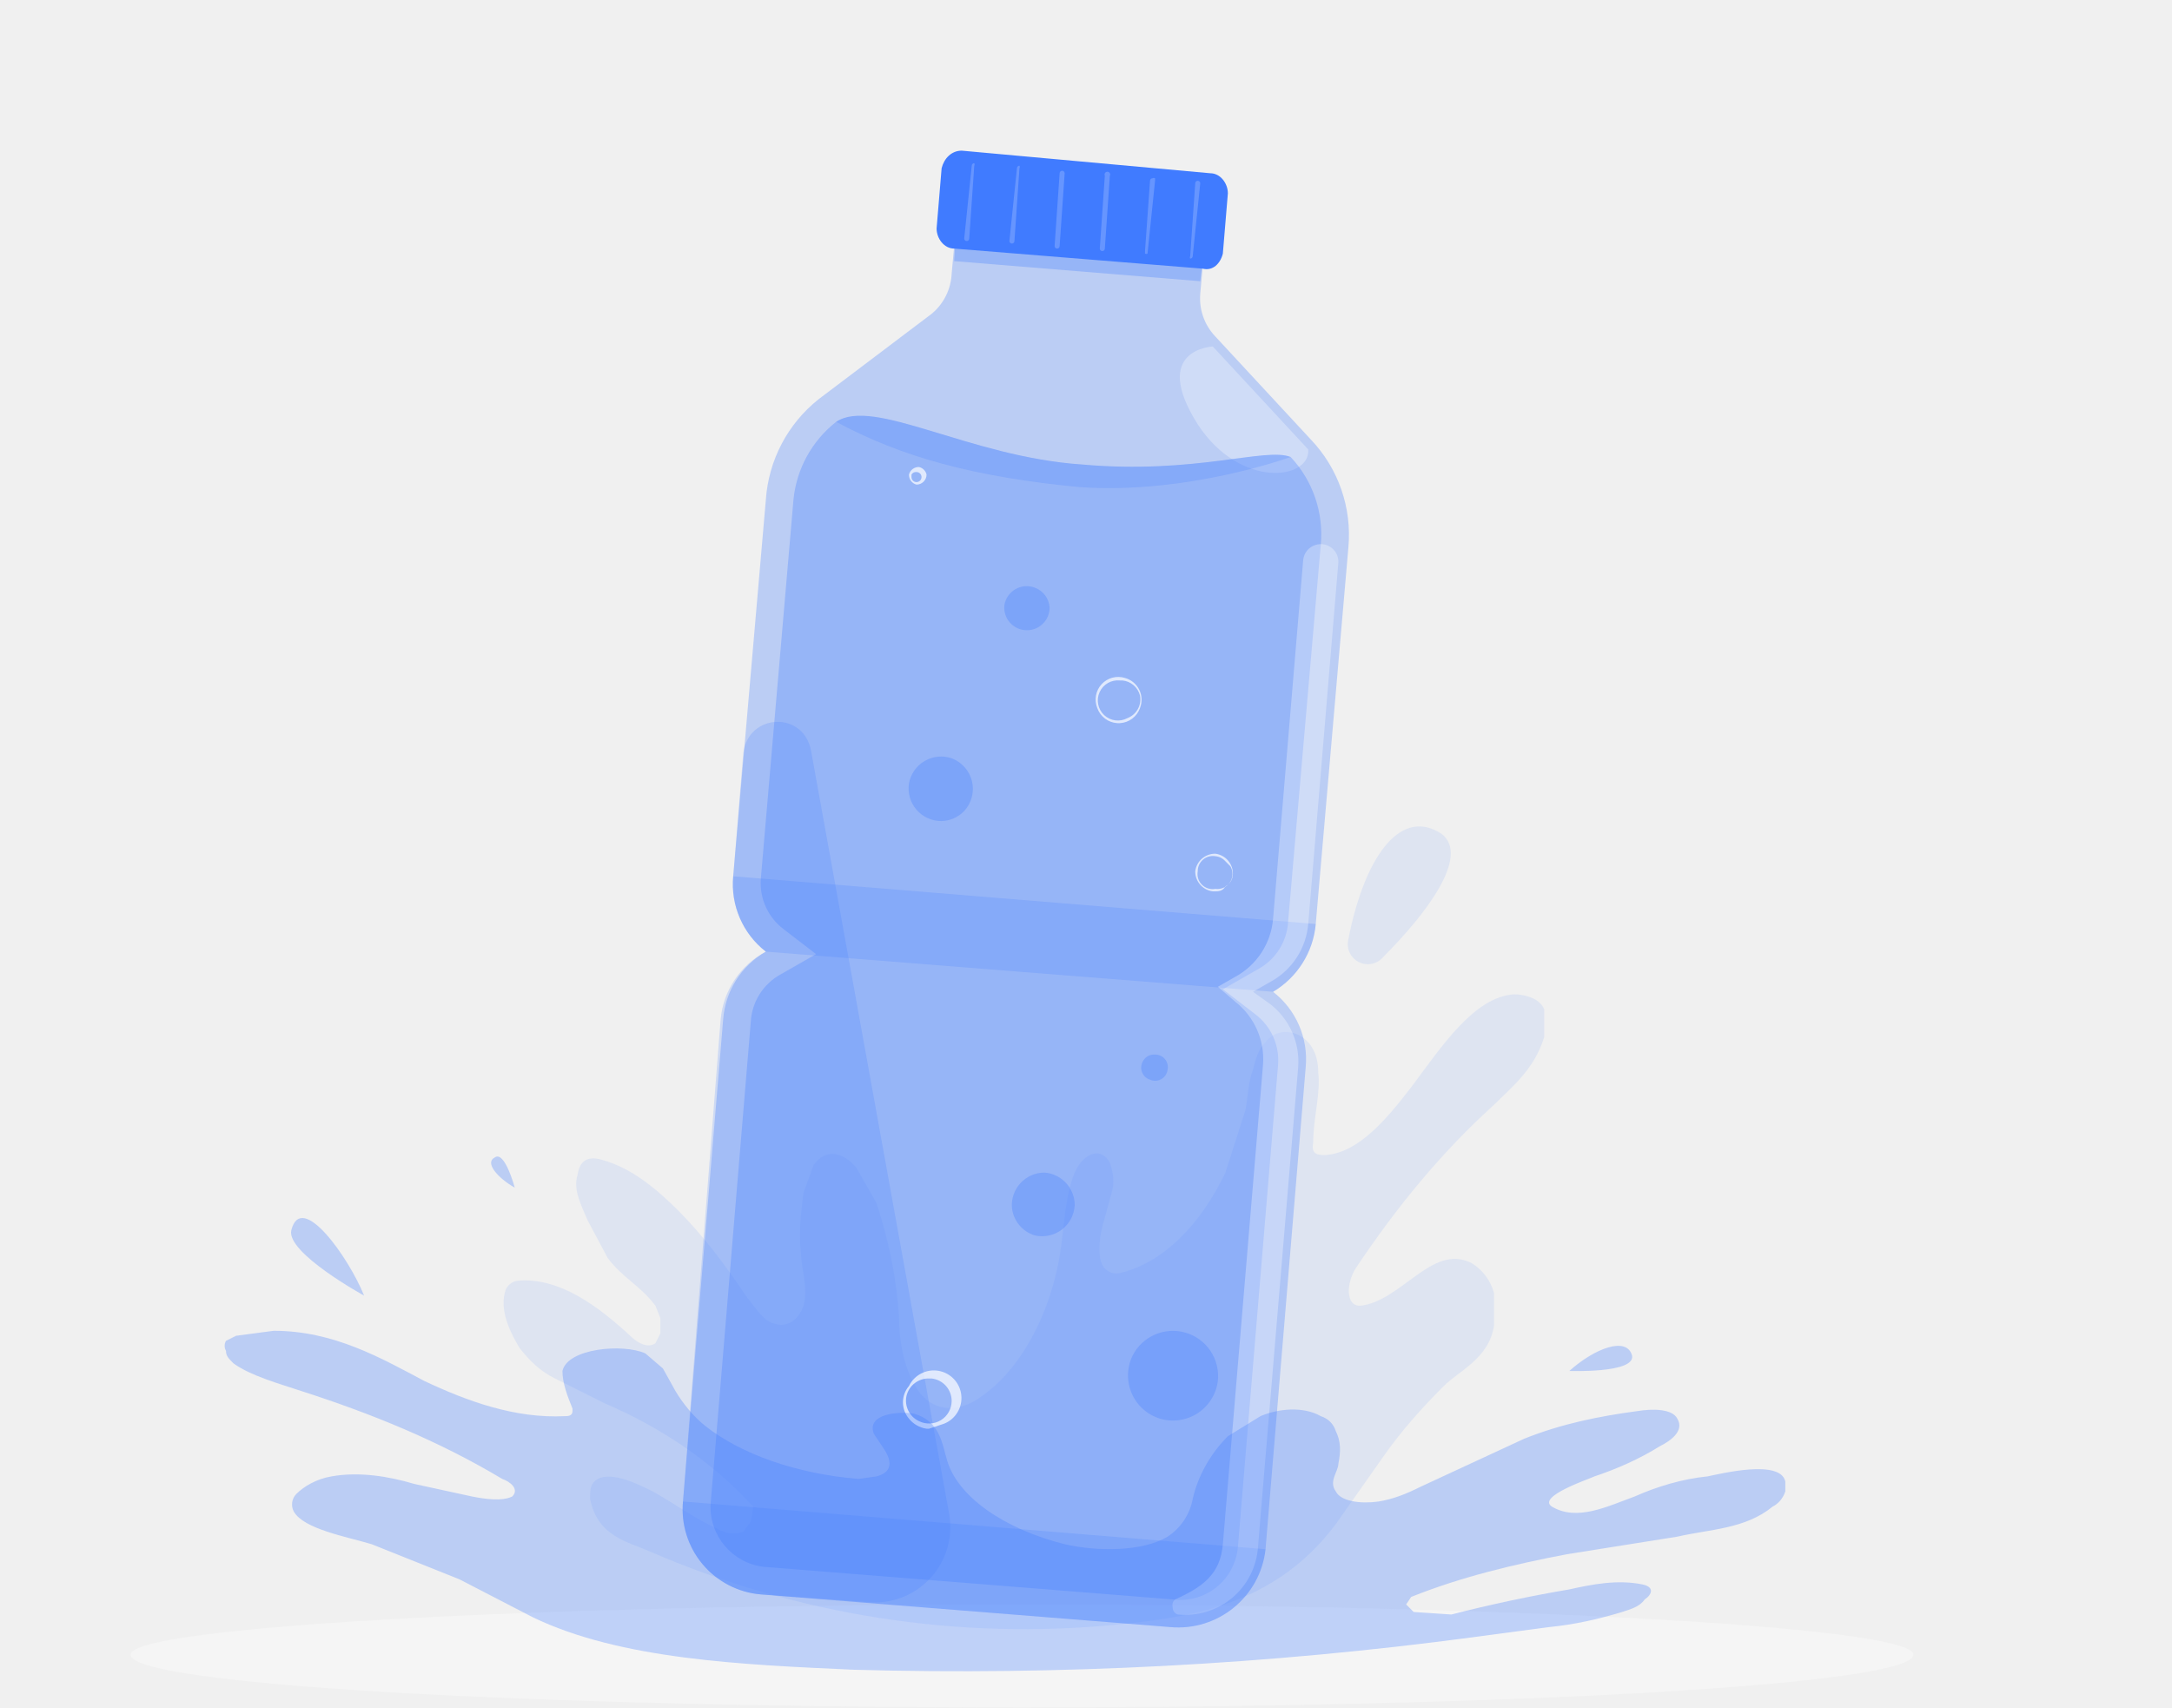
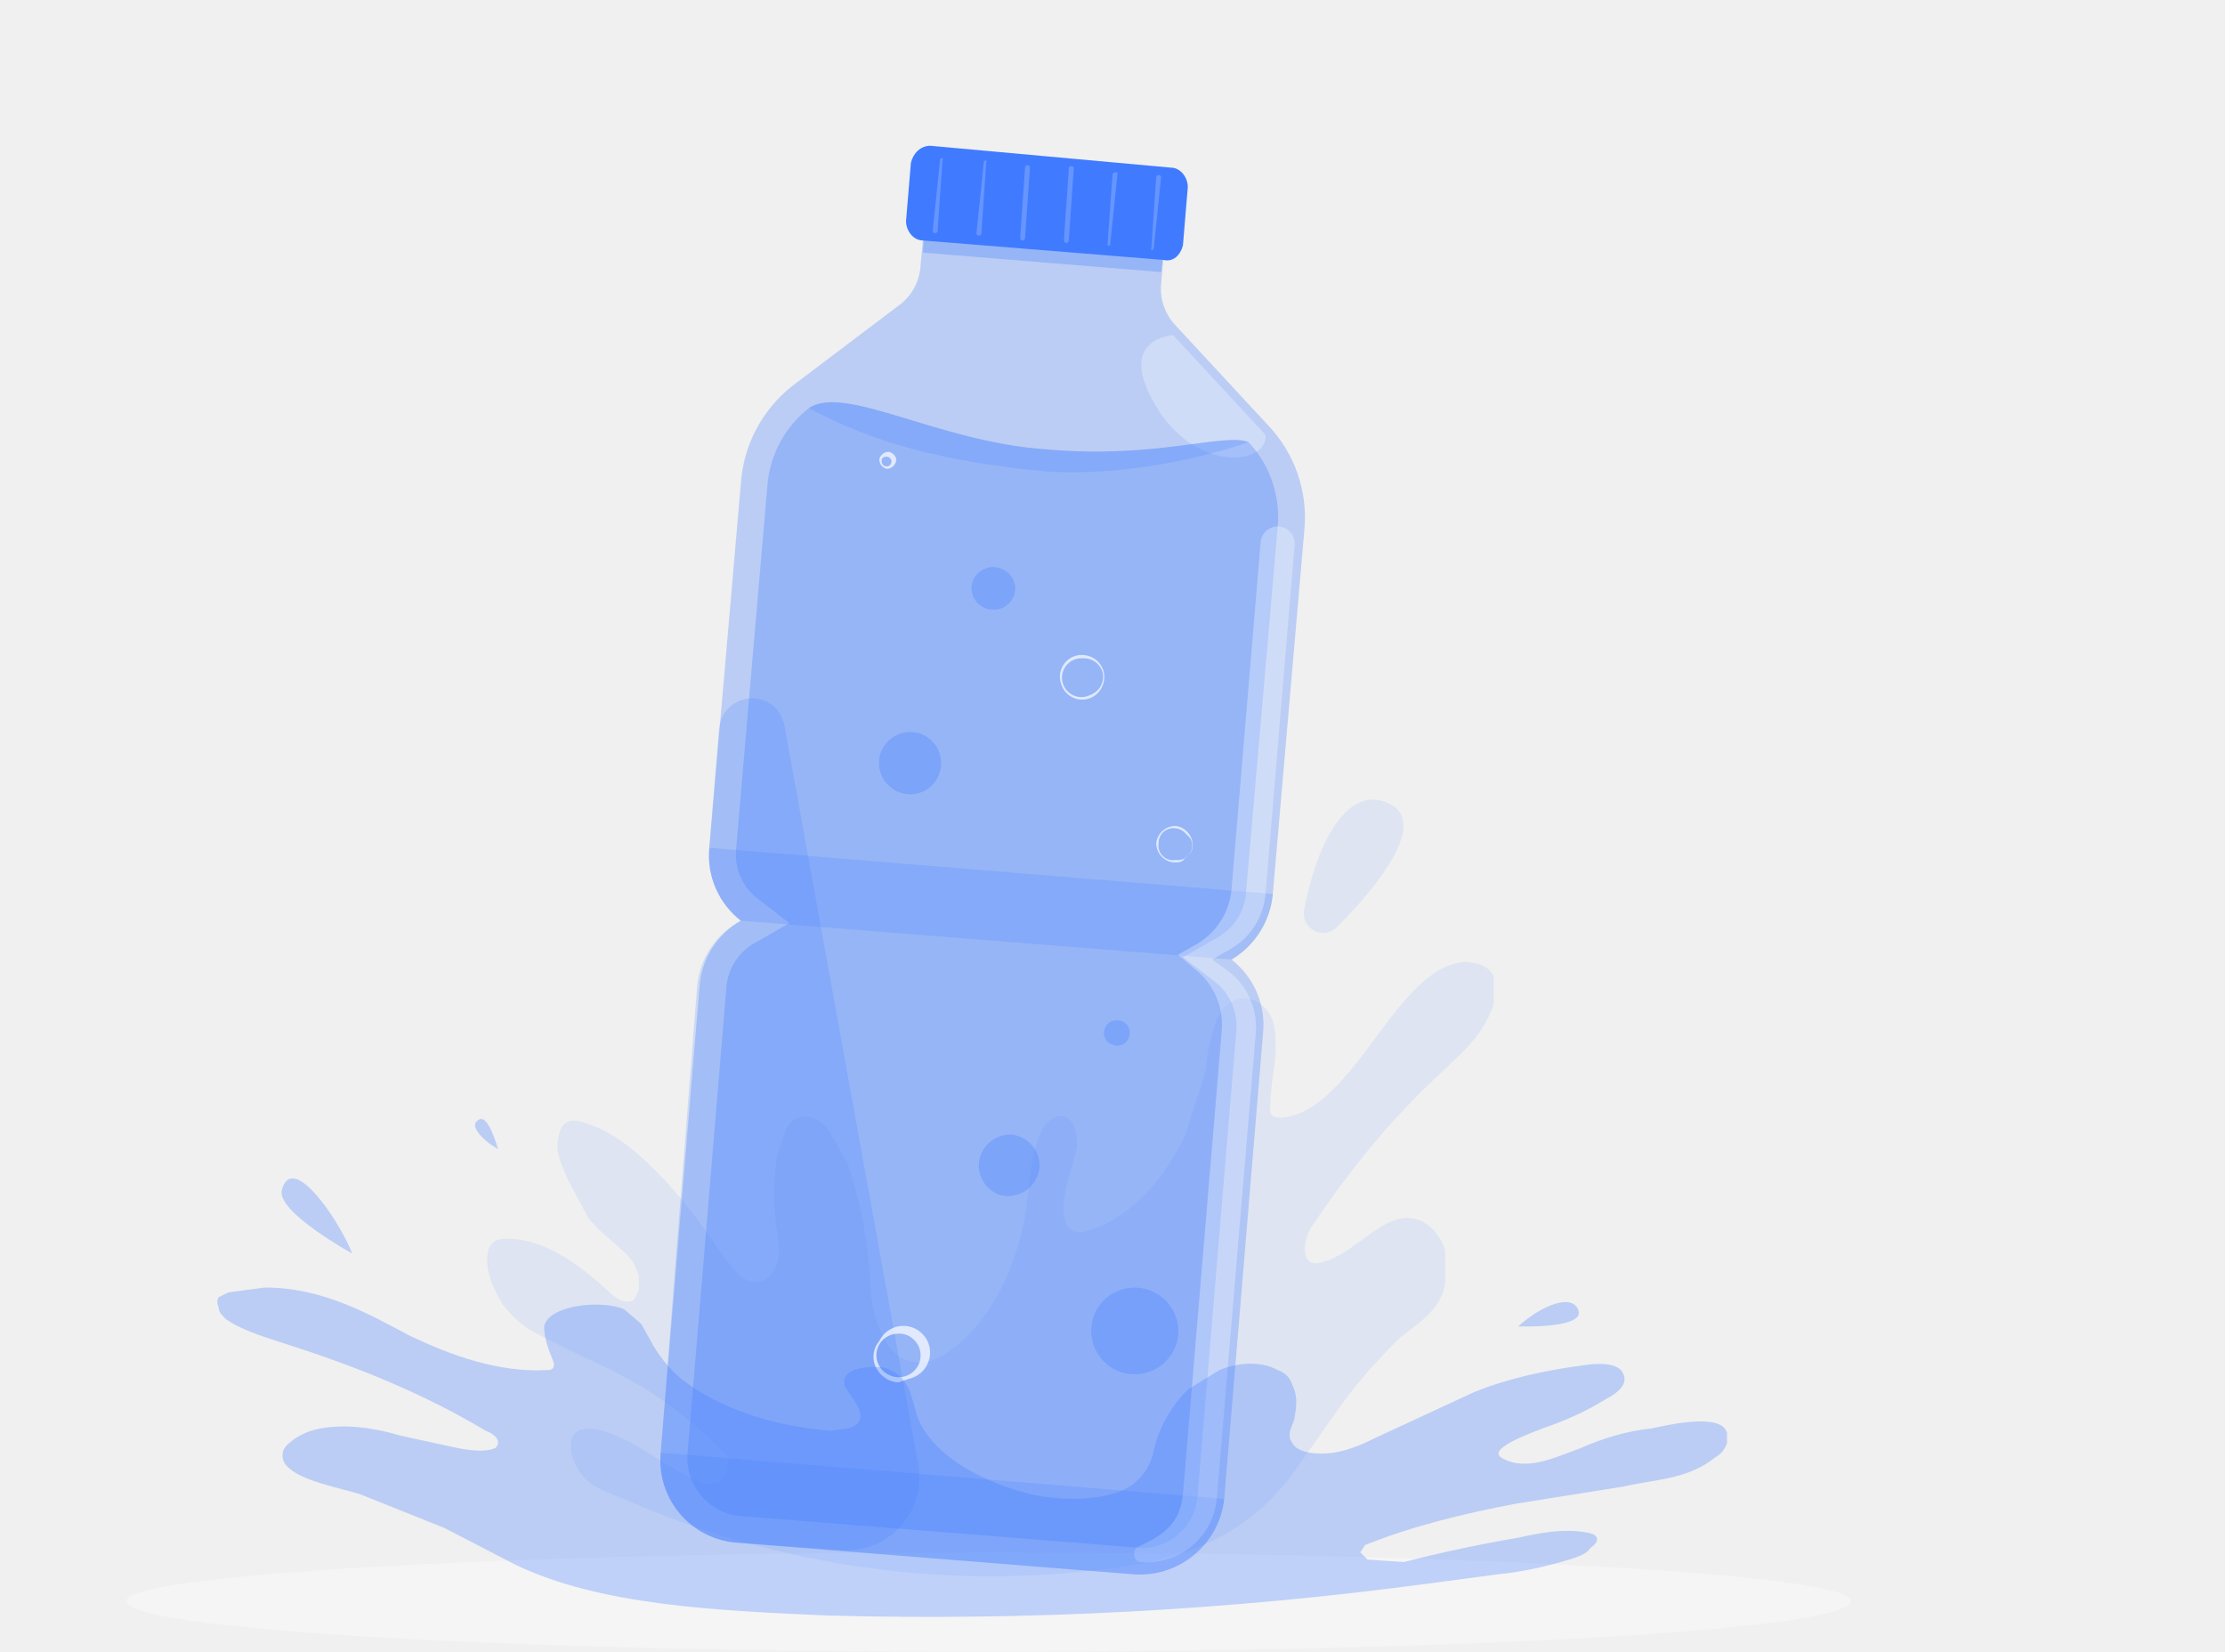
- <svg xmlns="http://www.w3.org/2000/svg" width="865" height="680" fill="none">
+ <svg xmlns="http://www.w3.org/2000/svg" width="916" height="680" fill="none">
  <g clip-path="url(#a)">
    <path d="M407 680c196 0 355-9 355-21 0-11-159-20-355-20s-355 9-355 20c0 12 159 21 355 21Z" fill="#F5F5F5" />
    <path opacity=".1" d="M201 515a6 6 0 0 1 6-5c16-1 31 10 44 22 3 3 7 5 10 3l2-4v-6l-2-5c-6-8-13-11-19-19l-8-15c-2-5-6-12-4-18 1-8 7-7 10-6 11 3 21 11 30 20 10 10 19 22 27 34 4 5 7 10 11 11 5 2 10-1 12-7 2-7-1-15-1-21-1-8 0-16 1-24l4-11c5-7 12-5 17 1l8 14c5 15 8 30 9 45 0 10 2 20 6 27 6 12 18 12 27 5 16-11 29-35 32-63 1-9 2-19 5-26s10-11 14-4c1 3 2 7 1 11l-3 11c-2 6-4 18 1 21a6 6 0 0 0 5 1c17-4 32-19 42-40l8-25c1-5 1-11 3-16 1-4 2-8 5-11 6-8 21-4 21 12 1 9-2 18-2 28-1 5 2 5 5 5 13-1 24-14 34-27 12-16 25-36 41-37 3 0 10 1 12 6v11c-4 13-13 20-20 27-21 19-39 41-55 65-2 3-4 9-2 13a4 4 0 0 0 4 2c8-1 15-7 22-12s14-9 22-5a20 20 0 0 1 9 12v13c-2 13-14 18-20 24-9 9-17 18-24 28l-19 27c-24 32-57 37-87 40a375 375 0 0 1-186-29c-9-4-21-6-24-21 0-4 0-6 3-8 6-3 16 2 22 5 9 5 17 11 26 15a12 12 0 0 0 10 1l3-4 1-6-2-2c-16-17-36-30-57-39l-20-10c-6-3-10-7-14-12-3-5-8-14-6-22ZM551 381a8 8 0 0 1-14-7c6-31 20-53 37-42 12 9-7 33-23 49Z" fill="#407BFF" />
    <path opacity=".3" d="M507 395a35 35 0 0 0 17-27l13-150a55 55 0 0 0-15-43l-38-41a22 22 0 0 1-6-17l2-22-99-8-2 22a22 22 0 0 1-8 16l-45 34a56 56 0 0 0-21 40l-13 150a34 34 0 0 0 13 30 34 34 0 0 0-17 27l-16 192a34 34 0 0 0 31 37l163 13a35 35 0 0 0 38-31l16-192a34 34 0 0 0-13-30Z" fill="#407BFF" />
    <path opacity=".3" d="m381 87-1 17 98 8 2-17-99-8Z" fill="#407BFF" />
    <path opacity=".3" d="m521 179-38-41s-25 1-6 31c17 26 45 22 44 10Z" fill="#fff" />
    <path opacity=".2" d="M272 598a34 34 0 0 0 31 37l163 13a35 35 0 0 0 38-31l-232-19Z" fill="#407BFF" />
    <path opacity=".3" d="M514 182a45 45 0 0 1 12 35l-13 150a23 23 0 0 1-12 19l-14 8 13 10a23 23 0 0 1 9 20l-16 192a23 23 0 0 1-26 21l-163-13a24 24 0 0 1-21-25l16-192a23 23 0 0 1 12-19l14-8-13-10a23 23 0 0 1-9-20l13-151a45 45 0 0 1 17-31c15-10 53 14 98 17 45 4 73-7 83-3Z" fill="#407BFF" />
    <path opacity=".2" d="M431 185c-45-3-83-27-98-17 26 14 55 22 97 26 43 3 84-12 84-12-10-4-38 7-83 3ZM292 349a34 34 0 0 0 13 30l202 16a35 35 0 0 0 17-27l-232-19Z" fill="#407BFF" />
    <path d="m482 69-99-9c-4 0-7 3-8 7l-2 24c0 4 3 8 7 8l99 8c4 1 7-2 8-6l2-24c0-4-3-8-7-8Z" fill="#407BFF" />
    <path opacity=".2" d="M385 96a1 1 0 0 1-1-1l3-29a1 1 0 0 1 1-1 1 1 0 0 1 0 1l-2 29a1 1 0 0 1-1 1ZM403 97a1 1 0 0 1-1-1l3-29a1 1 0 0 1 1-1 1 1 0 0 1 0 1l-2 29a1 1 0 0 1-1 1ZM421 99a1 1 0 0 1-1-1l2-29a1 1 0 0 1 1-1 1 1 0 0 1 1 1l-2 29a1 1 0 0 1-1 1ZM439 100a1 1 0 0 1-1-1l2-29a1 1 0 0 1 2-1 1 1 0 0 1 0 1l-2 29a1 1 0 0 1-1 1ZM456 101v-1l2-28a1 1 0 0 1 1-1 1 1 0 0 1 1 0v1l-3 29a1 1 0 0 1-1 0ZM474 103a1 1 0 0 1 0-1l2-29a1 1 0 0 1 1-1 1 1 0 0 1 1 1l-3 29a1 1 0 0 1-1 1Z" fill="#fff" />
    <path opacity=".2" d="M323 299c-3-16-25-15-27 1l-4 49a34 34 0 0 0 13 30 34 34 0 0 0-18 27l-15 192a34 34 0 0 0 31 37l42 3a30 30 0 0 0 33-35l-55-304Z" fill="#407BFF" />
    <path opacity=".3" d="M485 550a18 18 0 0 1-23 15 18 18 0 0 1-11-25 18 18 0 0 1 34 10ZM428 480a13 13 0 0 1-16 12 13 13 0 0 1-9-11 13 13 0 0 1 13-14 13 13 0 0 1 12 13ZM375 327a13 13 0 0 1-13-15 13 13 0 0 1 17-10 13 13 0 0 1 5 21 13 13 0 0 1-9 4ZM409 251a9 9 0 0 1-9-10 9 9 0 0 1 12-7 9 9 0 0 1 6 8 9 9 0 0 1-9 9ZM465 426a5 5 0 0 1-7 4 5 5 0 0 1-3-7 5 5 0 0 1 5-3 5 5 0 0 1 5 6Z" fill="#407BFF" />
    <path opacity=".7" d="M370 569h-1a11 11 0 0 1-7-4 10 10 0 0 1 0-13 11 11 0 1 1 14 15l-6 2Zm0-20a9 9 0 0 0-9 7 9 9 0 0 0 5 10 9 9 0 0 0 13-8 9 9 0 0 0-8-9h-1ZM484 355h-1a8 8 0 0 1-7-8 8 8 0 0 1 8-7 8 8 0 0 1 7 8c0 2-1 4-3 5-1 2-3 2-4 2Zm-7-8a6 6 0 0 0 7 7 6 6 0 0 0 6-9l-2-2a6 6 0 0 0-4-2 6 6 0 0 0-7 6ZM365 193a4 4 0 0 1-3-4 4 4 0 0 1 4-3 4 4 0 0 1 3 3 4 4 0 0 1-4 4Zm-2-3a2 2 0 0 0 2 2 2 2 0 0 0 2-2 2 2 0 0 0-2-2 2 2 0 0 0-2 1v1ZM446 288h-1a9 9 0 0 1-8-6 9 9 0 0 1 11-12 9 9 0 0 1 6 12 9 9 0 0 1-8 6Zm0-17a8 8 0 1 0 3 15 8 8 0 0 0 5-9 8 8 0 0 0-7-6h-1Z" fill="#fff" />
    <path opacity=".3" d="m521 368 12-144a7 7 0 0 0-9-7 7 7 0 0 0-5 6l-12 143a29 29 0 0 1-15 23l-7 4 7 6a29 29 0 0 1 11 25l-16 191c-1 12-8 17-19 22a3 3 0 0 0-1 3 3 3 0 0 0 2 3 29 29 0 0 0 32-27l16-191a29 29 0 0 0-11-25l-7-5 7-4a29 29 0 0 0 15-23Z" fill="#fff" />
    <path opacity=".3" d="M711 590c-2-9-26-3-31-2-10 1-20 4-29 8-11 4-23 10-33 4-6-4 15-11 17-12 9-3 18-7 26-12 4-2 10-6 7-11-2-4-10-4-16-3-15 2-30 5-45 11l-41 19c-6 3-11 5-17 6-7 1-15 0-17-4-3-4 1-8 1-11 1-5 1-9-1-13-1-3-3-5-6-6-7-4-17-3-24 0l-13 8c-7 7-12 16-14 25a23 23 0 0 1-10 15c-10 6-28 6-41 3-24-6-43-19-47-34-2-7-3-15-13-18-6-1-19 0-16 8l4 6c2 3 5 9-3 11l-7 1c-25-2-47-10-61-21-5-4-9-9-12-14l-5-9-7-6c-9-4-31-2-33 7 0 5 2 10 4 15v1c0 2-2 2-3 2-20 1-39-6-56-14-17-9-36-20-60-20l-15 2-4 2a4 4 0 0 0 0 4c0 2 1 3 3 5 7 5 18 8 27 11 28 9 55 20 80 35 3 1 7 4 4 7-4 2-11 1-16 0l-23-5c-10-3-22-5-33-3-6 1-11 4-14 7a6 6 0 0 0-1 7c4 7 21 10 31 13l35 14 29 15c35 17 84 19 128 21a1542 1542 0 0 0 247-13l30-4c10-1 19-3 29-6 3-1 7-2 9-5 3-2 4-5-1-6-10-2-20 0-29 2a573 573 0 0 0-47 10l-15-1-3-3 2-3c20-8 41-13 62-17l44-7c13-3 27-3 38-12 2-1 4-3 5-6v-4ZM145 516c-6-15-25-42-29-26-2 9 29 26 29 26ZM625 546c10-9 23-14 25-6 1 7-25 6-25 6ZM205 473c-7-4-12-10-8-12 4-3 8 12 8 12Z" fill="#407BFF" />
  </g>
  <defs>
    <clipPath id="a">
      <path fill="#fff" transform="translate(-51)" d="M0 0h916v680H0z" />
    </clipPath>
  </defs>
</svg>
